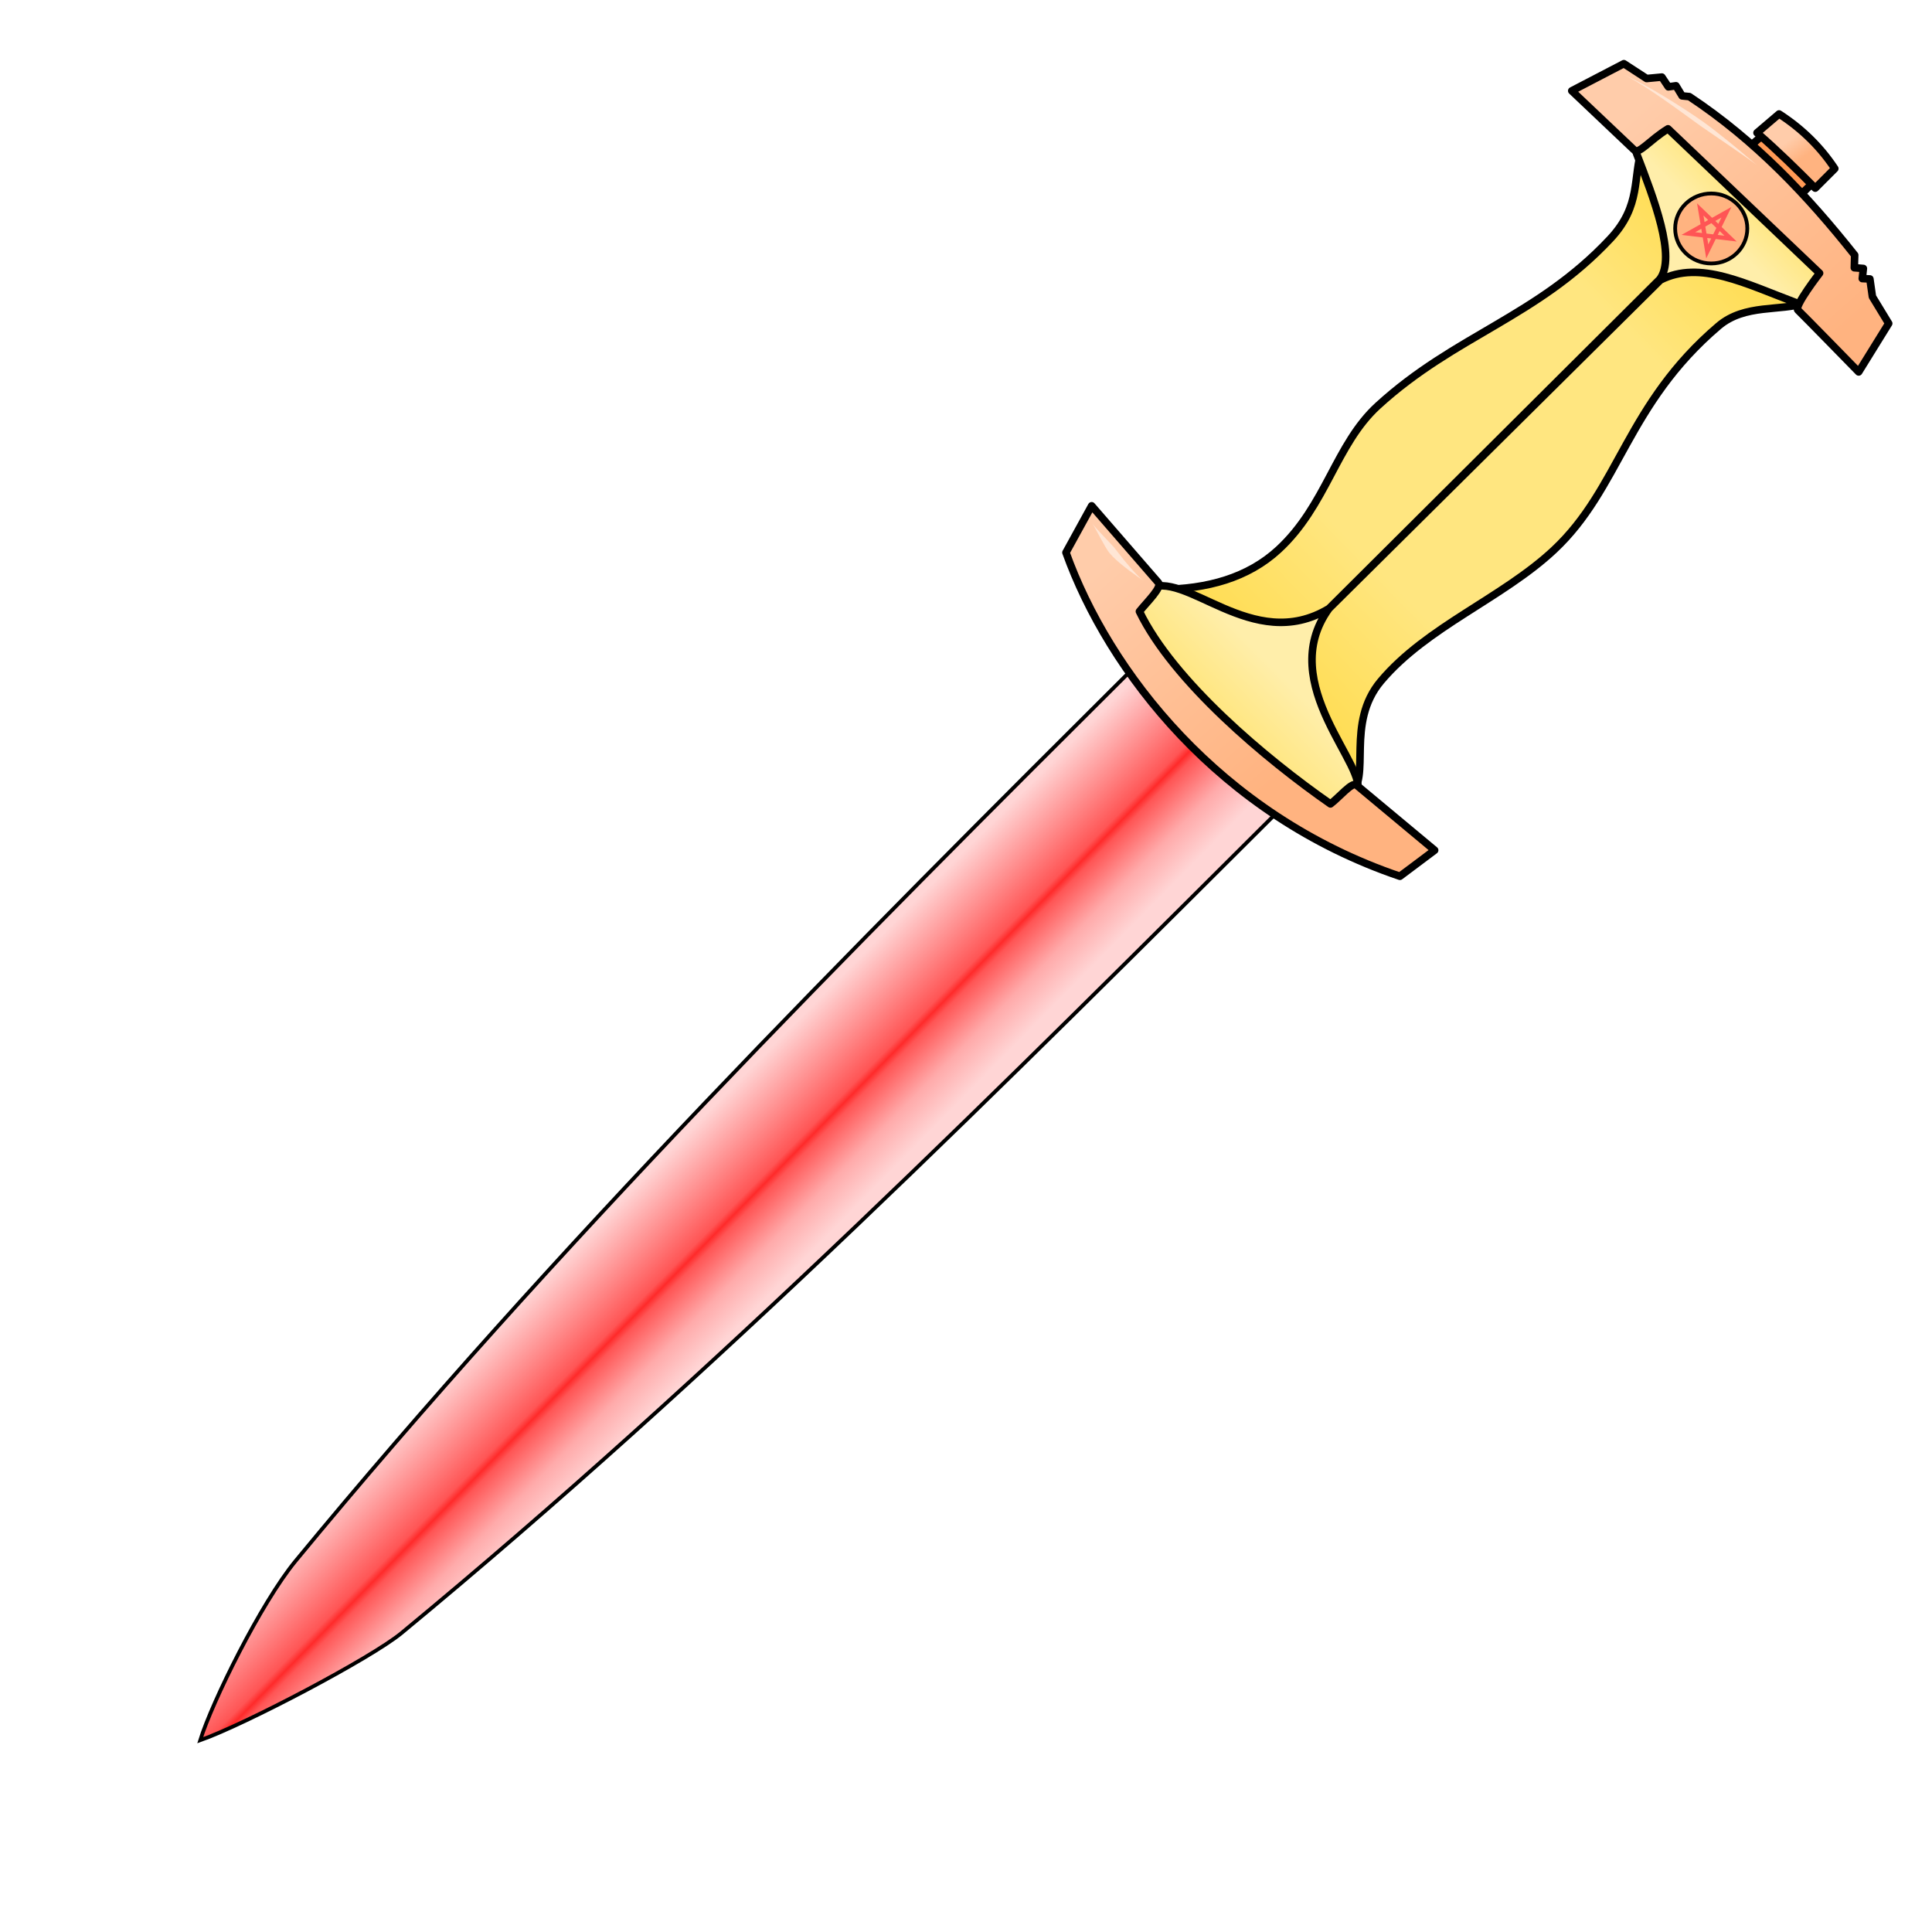
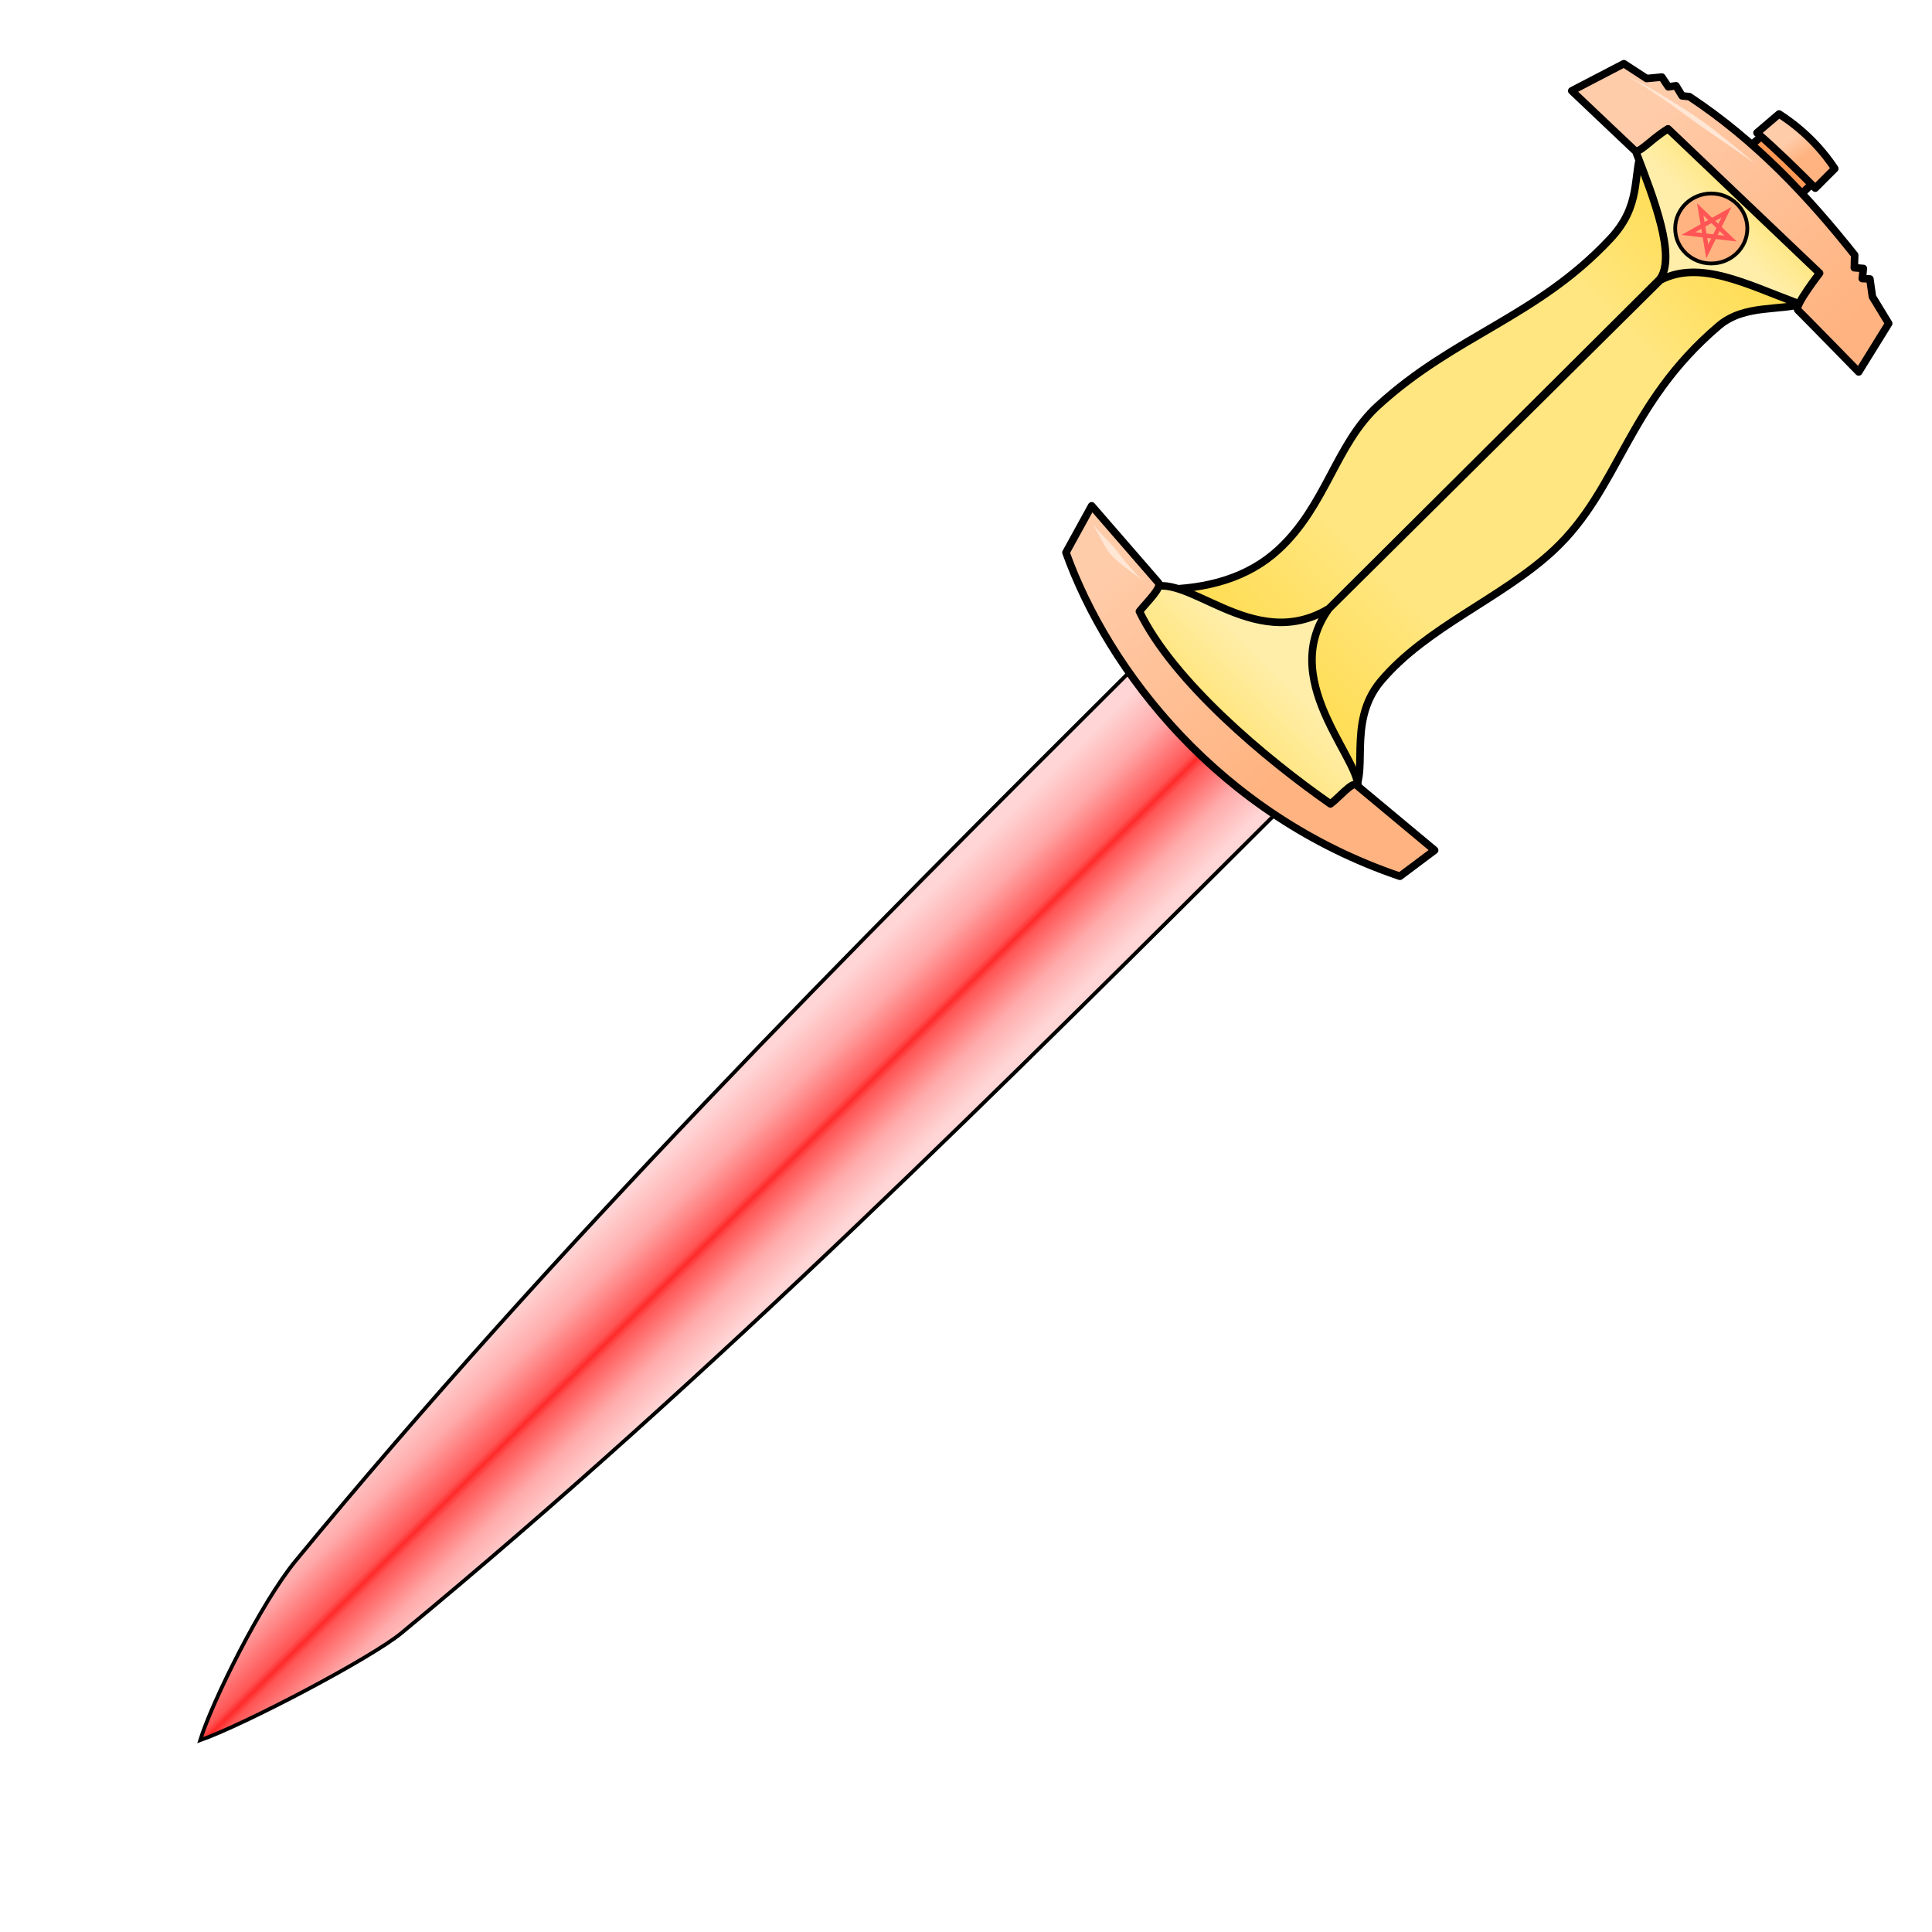
- <svg xmlns="http://www.w3.org/2000/svg" xmlns:xlink="http://www.w3.org/1999/xlink" cursor="default" viewBox="0 0 256 256">
+ <svg xmlns="http://www.w3.org/2000/svg" xmlns:xlink="http://www.w3.org/1999/xlink" cursor="default" version="1.1" viewBox="0 0 256 256">
  <defs>
    <linearGradient id="linearGradient1019">
-       <stop offset="0" stop-color="#fca" />
-       <stop offset="1" stop-color="#ffb380" />
+       <stop stop-color="#fca" offset="0" />
+       <stop stop-color="#ffb380" offset="1" />
    </linearGradient>
-     <linearGradient id="innoGrad4">
-       <stop offset="0" stop-color="#fca" />
-       <stop offset="1" stop-color="#ffb380" />
+     <linearGradient id="linearGradient916" x1="96.264" x2="112.65" y1="163.34" y2="179.91" gradientTransform="translate(-1.085 -17.356)" gradientUnits="userSpaceOnUse">
+       <stop stop-color="#ffd5d5" offset="0" />
+       <stop stop-color="#faa" offset=".233" />
+       <stop stop-color="#f55" offset=".488" />
+       <stop stop-color="#ff2a2a" offset=".527" />
+       <stop stop-color="#f55" offset=".568" />
+       <stop stop-color="#faa" offset=".793" />
+       <stop stop-color="#ffd5d5" offset="1" />
    </linearGradient>
-     <linearGradient id="innoGrad2">
-       <stop offset="0" stop-color="#ffe680" />
-       <stop offset=".095" stop-color="#fea" />
-       <stop offset=".938" stop-color="#fea" />
-       <stop offset="1" stop-color="#ffe680" />
+     <linearGradient id="linearGradient934" x1="169.22" x2="227.39" y1="105.49" y2="48.678" gradientTransform="translate(-1.085 -17.356)" gradientUnits="userSpaceOnUse">
+       <stop stop-color="#fd5" offset="0" />
+       <stop stop-color="#ffe680" offset=".238" />
+       <stop stop-color="#ffe680" offset=".797" />
+       <stop stop-color="#fd5" offset="1" />
    </linearGradient>
-     <linearGradient id="innoGrad3">
-       <stop offset="0" stop-color="#fd5" />
-       <stop offset=".238" stop-color="#ffe680" />
-       <stop offset=".797" stop-color="#ffe680" />
-       <stop offset="1" stop-color="#fd5" />
+     <linearGradient id="linearGradient946" x1="162.52" x2="232.32" y1="111.51" y2="42.957" gradientTransform="translate(-1.085 -17.356)" gradientUnits="userSpaceOnUse">
+       <stop stop-color="#ffe680" offset="0" />
+       <stop stop-color="#fea" offset=".095" />
+       <stop stop-color="#fea" offset=".938" />
+       <stop stop-color="#ffe680" offset="1" />
    </linearGradient>
-     <linearGradient id="innoGrad1">
-       <stop offset="0" stop-color="#ffd5d5" />
-       <stop offset=".164" stop-color="#faa" />
-       <stop offset=".488" stop-color="#f55" />
-       <stop offset=".527" stop-color="#ff2a2a" />
-       <stop offset=".568" stop-color="#f55" />
-       <stop offset=".793" stop-color="#faa" />
-       <stop offset="1" stop-color="#ffd5d5" />
+     <linearGradient id="linearGradient958" x1="238.5" x2="240.22" y1="35.67" y2="38.067" gradientTransform="translate(-1.085 -17.356)" gradientUnits="userSpaceOnUse">
+       <stop stop-color="#fca" offset="0" />
+       <stop stop-color="#ffb380" offset="1" />
    </linearGradient>
-     <linearGradient id="linearGradient916" x1="96" x2="112.271" y1="163.525" y2="179.525" gradientTransform="translate(-1.085 -17.356)" gradientUnits="userSpaceOnUse" xlink:href="#innoGrad1" />
-     <linearGradient id="linearGradient934" x1="169.22" x2="227.39" y1="105.492" y2="48.678" gradientTransform="translate(-1.085 -17.356)" gradientUnits="userSpaceOnUse" xlink:href="#innoGrad3" />
-     <linearGradient id="linearGradient946" x1="162.515" x2="232.315" y1="111.511" y2="42.957" gradientTransform="translate(-1.085 -17.356)" gradientUnits="userSpaceOnUse" xlink:href="#innoGrad2" />
-     <linearGradient id="linearGradient958" x1="238.499" x2="240.225" y1="35.67" y2="38.067" gradientTransform="translate(-1.085 -17.356)" gradientUnits="userSpaceOnUse" xlink:href="#innoGrad4" />
-     <linearGradient id="linearGradient1037" x1="148.738" x2="172.9" y1="90.994" y2="118.416" gradientTransform="translate(-1.085 -17.356)" gradientUnits="userSpaceOnUse" xlink:href="#linearGradient1019" />
-     <linearGradient id="linearGradient1045" x1="220.264" x2="246.918" y1="30.015" y2="59.738" gradientTransform="translate(-1.085 -17.356)" gradientUnits="userSpaceOnUse" xlink:href="#linearGradient1019" />
+     <linearGradient id="linearGradient1037" x1="148.74" x2="172.9" y1="90.994" y2="118.42" gradientTransform="translate(-1.085 -17.356)" gradientUnits="userSpaceOnUse" xlink:href="#linearGradient1019" />
+     <linearGradient id="linearGradient1045" x1="220.26" x2="246.92" y1="30.015" y2="59.738" gradientTransform="translate(-1.085 -17.356)" gradientUnits="userSpaceOnUse" xlink:href="#linearGradient1019" />
  </defs>
-   <path fill="url(#linearGradient916)" fill-rule="evenodd" stroke="#000" stroke-width=".5" d="M151.363 87.347c-39.084 38.911-77.922 77.897-112.179 119.465-4.62 5.606-11.081 18.7-12.656 23.778 5.922-2.089 22.652-10.885 26.655-14.19 41.586-34.336 79.706-72.557 117.93-110.644z" />
-   <path fill="url(#linearGradient934)" fill-rule="evenodd" stroke="#000" d="M153.83 78.102c6.14-.051 11.526-1.53 15.594-5.288 6.308-5.828 7.565-13.942 13.152-19.051 10.26-9.383 21.043-11.714 30.78-22.102 4.198-4.48 2.934-8.087 4.271-12.203l21.56 20.678c-3.183 1.145-7.976.087-11.458 3.05-12.219 10.401-13.076 21.508-21.83 29.695-6.834 6.39-16.841 10.148-22.916 17.356-4.762 5.65-1.188 12.885-4.136 15.051z" />
-   <path fill="url(#linearGradient946)" fill-rule="evenodd" stroke="#000" d="M151.994 78.132c4.943-3.031 13.9 8.686 24.105 2.504l43.817-43.625c2.251-2.918-.78-10.733-3.068-16.683-.538-1.398 3.443-2.946 5.177-4.41l21.286 21.38c-1.598 1.055-2.927 3.707-5.082 2.9-6.967-2.607-12.959-5.773-18.217-3.091l-43.913 43.529c-7.288 10.028 5.6 21.173 3.644 24.449l-4.866 4.722-26.295-26.87z" />
-   <path fill="#f95" fill-rule="evenodd" stroke="#000" d="M231.565 19.657l2.637-2.301 6.568 6.328-2.397 2.349z" />
-   <path fill="url(#linearGradient1045)" fill-rule="evenodd" stroke="#000" stroke-linejoin="round" d="M208.267 12.034l8.245 7.814c.607.72 2.026-1.262 4.507-2.78l20.086 19.128s-3.407 4.387-2.876 4.89c.514.474 8.054 8.197 8.054 8.197l3.979-6.424-2.158-3.547-.335-2.35-1.007-.047.144-1.342-1.199-.096.048-1.678c-6.236-7.852-13.129-15.18-21.908-20.998l-.959-.096-.815-1.342-1.006.144-.863-1.294-2.014.191-3.02-1.965z" />
-   <path fill="url(#linearGradient1037)" fill-rule="evenodd" stroke="#000" stroke-linejoin="round" d="M141.246 73.213l3.405-6.192 8.821 10.163c.588.607-1.476 2.557-2.493 3.835 4.491 9.265 16.71 19.508 25.312 25.504 1.107-.81 2.924-3.028 3.452-2.493l10.355 8.63-4.602 3.45c-23.957-8.113-38.626-27.212-44.25-42.897z" />
-   <path fill="url(#linearGradient958)" fill-rule="evenodd" stroke="#000" stroke-linejoin="round" d="M232.812 17.595c2.725 2.369 5.246 4.84 7.718 7.335l2.589-2.589c-1.844-2.783-4.26-5.222-7.383-7.239z" />
-   <ellipse cx="226.747" cy="30.275" fill="#ffb380" stroke="#000" stroke-linecap="round" stroke-linejoin="round" paint-order="stroke fill markers" rx="4.53" ry="4.386" />
-   <path fill="none" stroke="#f55" stroke-linecap="round" stroke-width=".573" d="M223.717 30.948l5.045-2.823-2.54 5.182-.93-5.557 4.022 3.868z" />
-   <path fill="#ffe6d5" d="M144.746 69.356c.436.678 1.655 3.174 2.263 3.914.112.136.266.306.45.496 1.096 1.126 3.328 2.69 4.066 3.183-.738-.492-2.477-2.539-3.392-3.76a15.785 15.785 0 0 0-.398-.516c-.59-.719-2.553-2.64-2.99-3.317zM215.116 9.875c.759.343 2.072 1.095 4.099 2.46 1.775 1.194 3.52 2.463 4.95 3.506.46.335.854.622 1.166.844.655.466 2.476 1.697 3.761 2.577 1.838 1.26 3.226 2.232 3.722 2.631-.515-.415-1.826-1.573-3.497-2.932-1.38-1.123-2.775-2.209-3.61-2.803a56.296 56.296 0 0 0-1.19-.82 100.26 100.26 0 0 0-5.153-3.243c-2.198-1.283-3.407-1.84-4.248-2.22z" />
+   <g fill-rule="evenodd" stroke="#000">
+     <path d="m151.36 87.347c-39.084 38.911-77.922 77.897-112.18 119.46-4.62 5.606-11.081 18.7-12.656 23.778 5.922-2.089 22.652-10.885 26.655-14.19 41.586-34.336 79.706-72.557 117.93-110.64z" fill="url(#linearGradient916)" stroke-width=".5" />
+     <path d="M153.83 78.102c6.14-.051 11.526-1.53 15.594-5.288 6.308-5.828 7.565-13.942 13.152-19.051 10.26-9.383 21.043-11.714 30.78-22.102 4.198-4.48 2.934-8.087 4.271-12.203l21.56 20.678c-3.183 1.145-7.976.087-11.458 3.05-12.219 10.401-13.076 21.508-21.83 29.695-6.834 6.39-16.841 10.148-22.916 17.356-4.762 5.65-1.188 12.885-4.136 15.051z" fill="url(#linearGradient934)" />
+     <path d="M151.994 78.132c4.943-3.031 13.9 8.686 24.105 2.504l43.817-43.625c2.251-2.918-.78-10.733-3.068-16.683-.538-1.398 3.443-2.946 5.177-4.41l21.286 21.38c-1.598 1.055-2.927 3.707-5.082 2.9-6.967-2.607-12.959-5.773-18.217-3.091l-43.913 43.529c-7.288 10.028 5.6 21.173 3.644 24.449l-4.866 4.722-26.295-26.87z" fill="url(#linearGradient946)" />
+     <path d="m231.56 19.657 2.637-2.301 6.568 6.328-2.397 2.349z" fill="#f95" />
+     <g stroke-linejoin="round">
+       <path d="M208.267 12.034l8.245 7.814c.607.72 2.026-1.262 4.507-2.78l20.086 19.128s-3.407 4.387-2.876 4.89c.514.474 8.054 8.197 8.054 8.197l3.979-6.424-2.158-3.547-.335-2.35-1.007-.047.144-1.342-1.199-.096.048-1.678c-6.236-7.852-13.129-15.18-21.908-20.998l-.959-.096-.815-1.342-1.006.144-.863-1.294-2.014.191-3.02-1.965z" fill="url(#linearGradient1045)" />
+       <path d="M141.246 73.213l3.405-6.192 8.821 10.163c.588.607-1.476 2.557-2.493 3.835 4.491 9.265 16.71 19.508 25.312 25.504 1.107-.81 2.924-3.028 3.452-2.493l10.355 8.63-4.602 3.45c-23.957-8.113-38.626-27.212-44.25-42.897z" fill="url(#linearGradient1037)" />
+       <path d="m232.81 17.595c2.725 2.369 5.246 4.84 7.718 7.335l2.589-2.589c-1.844-2.783-4.26-5.222-7.383-7.239z" fill="url(#linearGradient958)" />
+     </g>
+   </g>
+   <ellipse cx="226.75" cy="30.275" rx="4.53" ry="4.386" fill="#ffb380" stroke="#000" stroke-linecap="round" stroke-linejoin="round" paint-order="stroke fill markers" />
+   <path d="m223.72 30.948 5.045-2.823-2.54 5.182-0.93-5.557 4.022 3.868z" fill="none" stroke="#f55" stroke-linecap="round" stroke-width=".573" />
+   <path d="M144.746 69.356c.436.678 1.655 3.174 2.263 3.914.112.136.266.306.45.496 1.096 1.126 3.328 2.69 4.066 3.183-.738-.492-2.477-2.539-3.392-3.76a15.785 15.785 0 0 0-.398-.516c-.59-.719-2.553-2.64-2.99-3.317zM215.116 9.875c.759.343 2.072 1.095 4.099 2.46 1.775 1.194 3.52 2.463 4.95 3.506.46.335.854.622 1.166.844.655.466 2.476 1.697 3.761 2.577 1.838 1.26 3.226 2.232 3.722 2.631-.515-.415-1.826-1.573-3.497-2.932-1.38-1.123-2.775-2.209-3.61-2.803a56.296 56.296 0 0 0-1.19-.82 100.26 100.26 0 0 0-5.153-3.243c-2.198-1.283-3.407-1.84-4.248-2.22z" fill="#ffe6d5" />
</svg>
